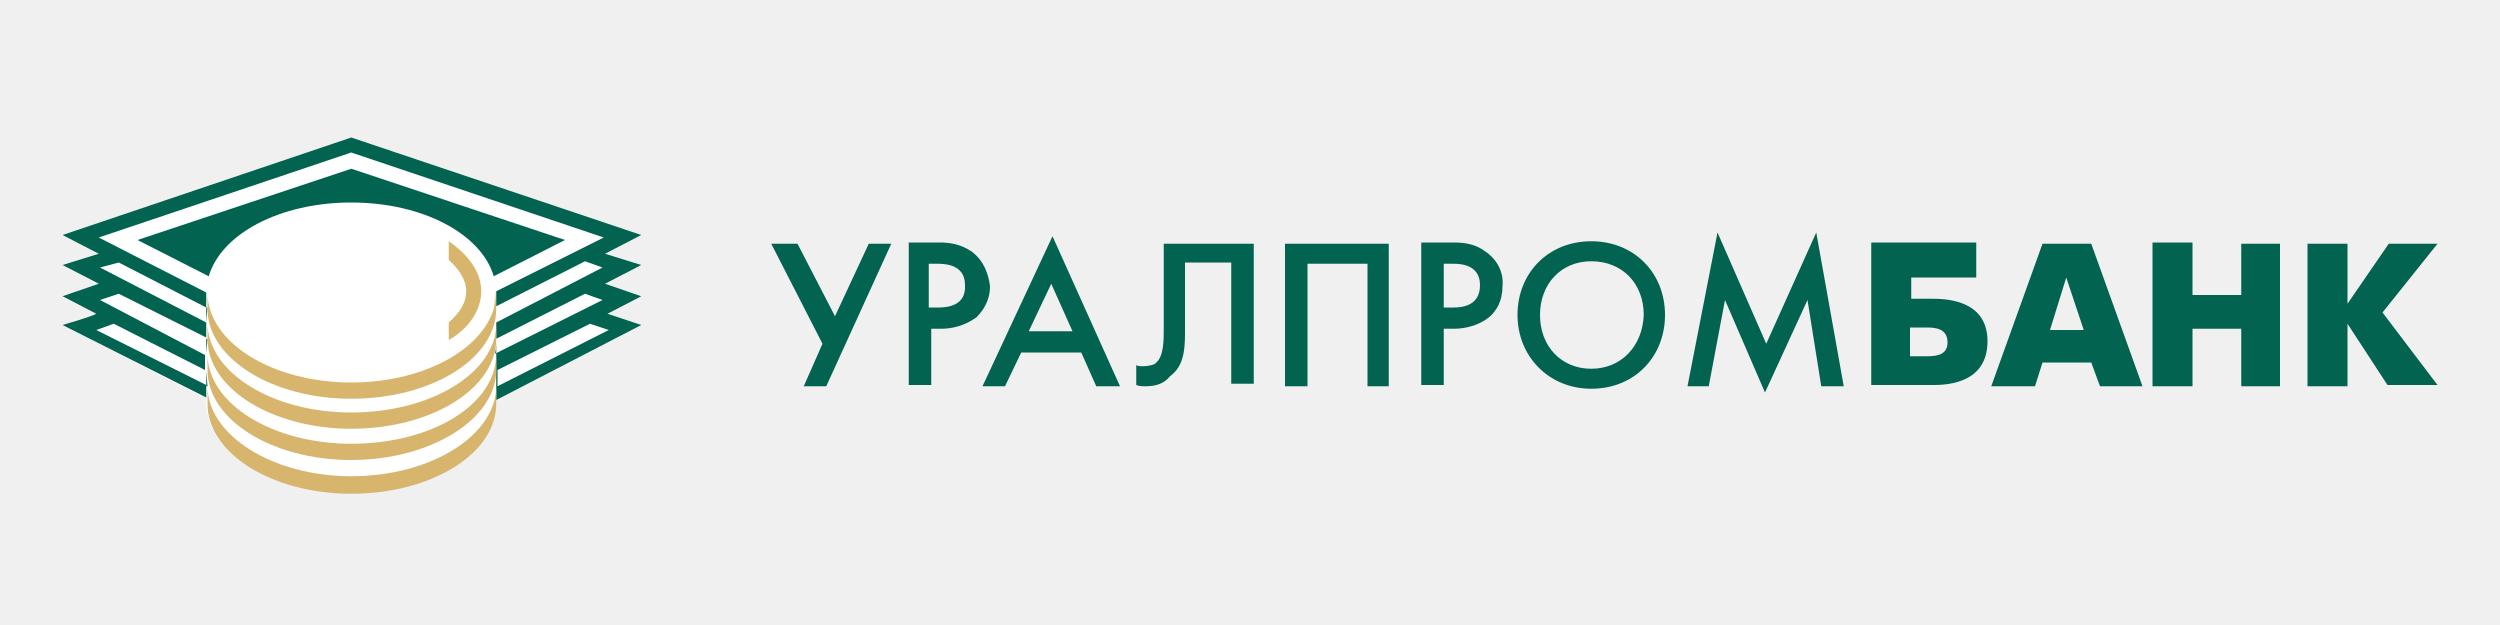
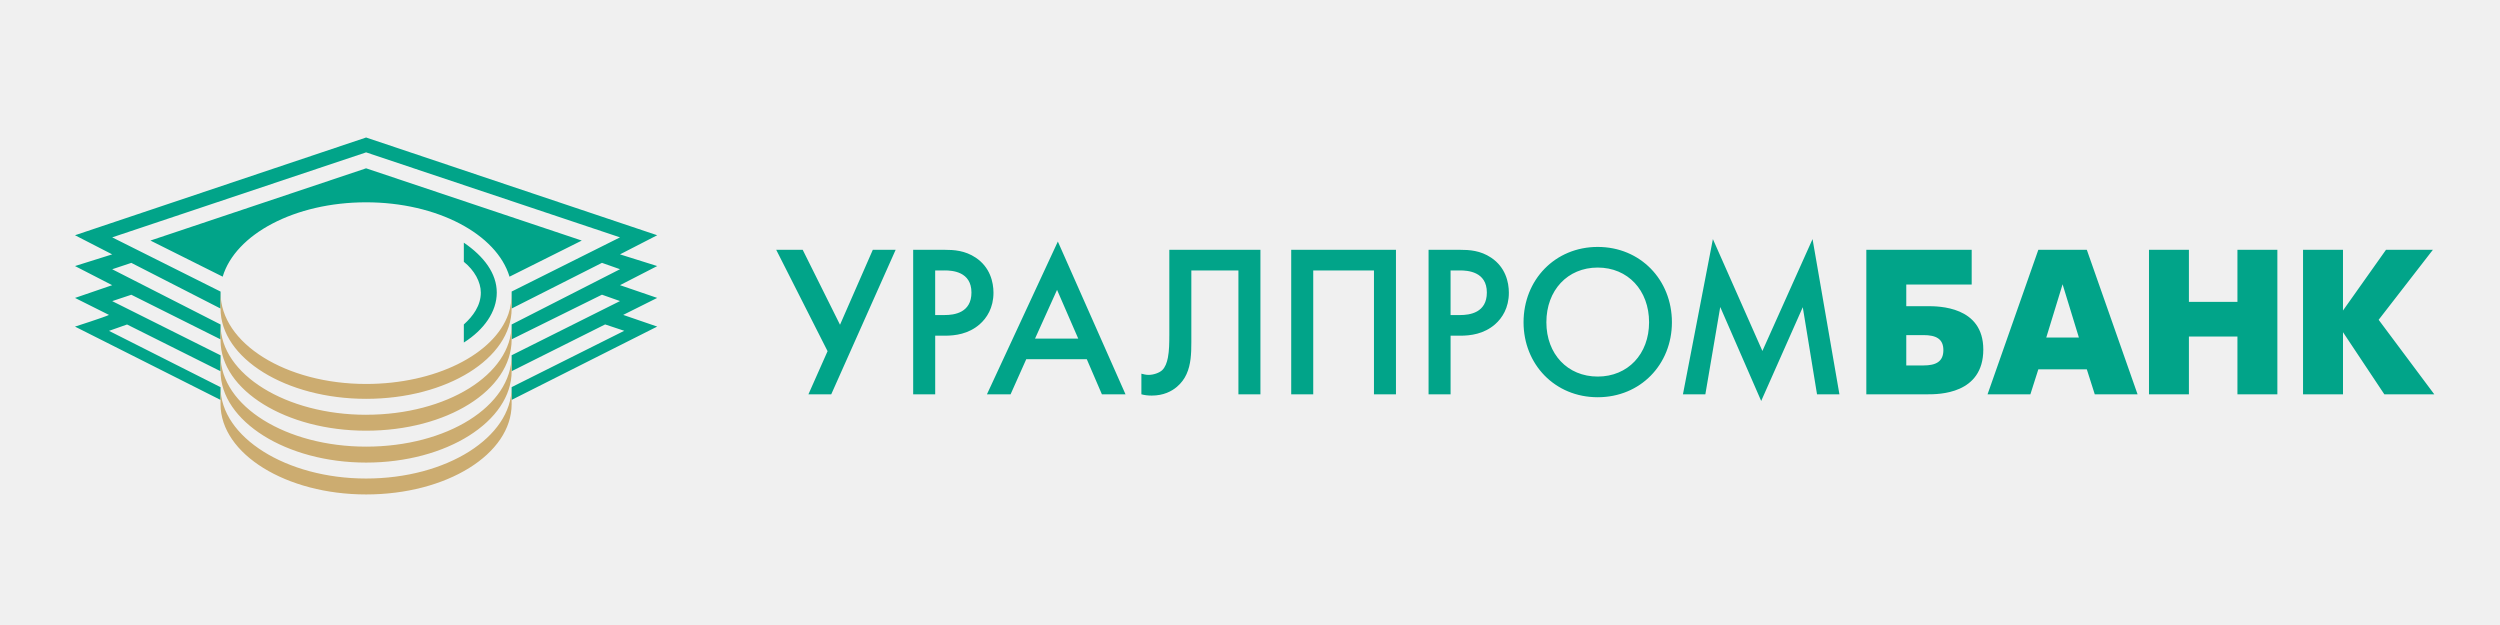
<svg xmlns="http://www.w3.org/2000/svg" viewBox="0 0 200 50">
-   <path fill="#fff" d="M7.9 20.3L5 18.8 28.1 11l23.1 7.8-2.9 1.5 2.9.9-2.9 1.5 2.9 1-2.7 1.4 2.7.9-11.6 5.9v.3c0 4-5.2 7.2-11.6 7.2-6.3 0-11.5-3.2-11.5-7.2v-.3L5 26l2.7-.9L5 23.8l2.9-1L5 21.2l2.9-.9z" />
-   <g fill="#016350">
-     <path d="M66.8 25.3l-3-5.8h-2.1l4.1 8-1.5 3.4h1.8l5.2-11.4h-1.8zM102.8 30.9h1.8v-9.8h4.8v9.8h1.7V19.5h-8.3zM154.5 23.9h-1.6v-1.7h5.2v-2.8h-8.4v11.4h4.8c.8 0 4.5.1 4.5-3.5 0-3.4-3.5-3.4-4.5-3.4zm-.3 4.6h-1.4v-2.3h1.4c1 0 1.6.3 1.6 1.2 0 .9-.7 1.1-1.6 1.1zM163.4 19.5l-4.1 11.4h3.5l.6-1.9h3.9l.7 1.9h3.4l-4.1-11.4h-3.9zm.6 6.9l1.3-4.2 1.4 4.2H164zM179.3 23.6h-3.9v-4.2h-3.2v11.5h3.2v-4.6h3.9v4.6h3.1V19.5h-3.1zM190.6 25l4.4-5.5h-3.9l-3.3 4.8v-4.8h-3.2v11.4h3.2v-5l3.2 4.9h4zM118.8 20.1c-.8-.6-1.7-.7-2.5-.7h-2.6v11.4h1.8v-4.5h.8c.8 0 1.9-.2 2.8-.9.6-.5 1.1-1.3 1.1-2.5.1-.8-.2-2-1.4-2.8zm-2.5 4.5h-.8v-3.5h.8c.6 0 2.1.1 2.1 1.7 0 1.6-1.3 1.8-2.1 1.8zM127.3 19.3c-3.4 0-5.9 2.5-5.9 5.9 0 3.3 2.5 5.9 5.9 5.9 3.5 0 5.9-2.6 5.9-5.9 0-3.4-2.5-5.9-5.9-5.9zm0 10.2c-2.4 0-4.1-1.8-4.1-4.3s1.7-4.3 4.1-4.3c2.5 0 4.2 1.8 4.2 4.3-.1 2.5-1.8 4.3-4.2 4.3zM141.3 27.5l-3.9-8.9-2.4 12.3h1.7L138 24l3.2 7.4 3.4-7.4 1.1 6.9h1.8l-2.2-12.3zM77.7 20.1c-.9-.6-1.8-.7-2.5-.7h-2.5v11.4h1.8v-4.5h.8c.8 0 1.8-.2 2.8-.9.5-.5 1.1-1.3 1.1-2.5-.1-.8-.4-2-1.5-2.8zm-2.6 4.5h-.8v-3.5h.7c.7 0 2.2.1 2.2 1.7.1 1.6-1.3 1.8-2.1 1.8zM78.6 30.9h1.8l1.3-2.7h4.8l1.2 2.7h1.9l-5.4-12-5.6 12zm3.7-4.4l1.8-3.8 1.7 3.8h-3.5zM93.1 26.3c0 .9 0 2.2-.6 2.7-.1.2-.7.3-1.1.3-.1 0-.4 0-.5-.1v1.6c.2.1.5.1.8.1.9 0 1.5-.3 1.9-.8 1.1-.8 1.2-2.1 1.2-3.5V21h3.7v9.7h1.8V19.5h-7.2v6.8zM16.5 29.7v1.2h.1l-.1-1.2c0-.1 0-.1 0 0zM28.1 13.5L11 19.2l5.7 2.9c1-3.4 5.7-5.9 11.4-5.9s10.4 2.5 11.4 5.9l5.7-2.9-17.1-5.7z" />
-     <path d="M28.1 11L5 18.8l2.9 1.5-2.9.9 2.9 1.5-2.9 1 2.7 1.4c-.3.2-2.7.9-2.7.9l11.5 5.8v-1l-8.8-4.4 1.4-.5 7.3 3.7v-.5-.7L8 24l1.5-.5 7 3.5v-.3-.8-.1L8 21.4l1.5-.4 7 3.6v-1.2L7.9 19l20.2-6.8L48.3 19l-8.6 4.3V32l11.6-6-2.7-.9 2.7-1.4-2.9-1 2.9-1.5-2.9-.9 2.9-1.5L28.1 11zm11.6 16.1l7.1-3.6 1.4.5-8.6 4.3c.1-.4.1-.8.1-1.2zm9-.7l-8.9 4.5v-1.3l7.4-3.7 1.5.5zm-9-.6v-1.3l7.1-3.6 1.4.5-8.5 4.4z" />
-     <path d="M16.5 25.8l.1-1.2h-.1V25.8zM16.5 28.3l.1-1.2h-.1v1.2z" />
-   </g>
-   <g fill="#d7b56d">
-     <path d="M28.1 35.5c-6.3 0-11.5-3.2-11.5-7.2v1.3c0 4 5.2 7.2 11.5 7.2 6.4 0 11.6-3.3 11.6-7.2v-1.3c0 4.1-5.2 7.2-11.6 7.2z" />
-     <path d="M28.1 38.1c-6.3 0-11.5-3.3-11.5-7.2v1.4c0 4 5.2 7.2 11.5 7.2 6.4 0 11.6-3.2 11.6-7.2v-1.4c0 3.9-5.2 7.2-11.6 7.2z" />
-     <path d="M39.6 23.2v.2c0 .5 0 1.1-.2 1.6-1.2 3.2-5.8 5.6-11.3 5.6-6.3 0-11.5-3.2-11.5-7.2v1.3c0 4 5.2 7.2 11.5 7.2 6.4 0 11.6-3.2 11.6-7.2l-.1-1.5z" />
-     <path d="M28.1 33c-6.3 0-11.5-3.2-11.5-7.2v1.3c0 4 5.2 7.2 11.5 7.2 6.4 0 11.6-3.2 11.6-7.2v-1.2c0 3.9-5.2 7.1-11.6 7.1z" />
-     <path d="M38.5 23.3c0-1.5-1-2.9-2.6-4v1.5c.8.7 1.4 1.6 1.4 2.5 0 .9-.5 1.7-1.4 2.5v1.4c1.6-.9 2.6-2.4 2.6-3.9z" />
-   </g>
+   <path fill="#01A489" d="m52.576 18.819-2.976 1.53 2.976.935-2.976 1.529 2.976 1.02-2.721 1.359 2.721.934-11.645 5.865v-1.02l9.01-4.507-1.53-.51-7.479 3.741v-1.275l8.669-4.335-1.444-.51-7.225 3.57V25.958l8.669-4.421-1.444-.509-7.225 3.654v-1.359l8.669-4.334-20.312-6.8-20.313 6.8 8.669 4.337v1.358l-7.139-3.654-1.53.51 8.669 4.419v1.19l-7.139-3.569-1.53.51 8.669 4.334v1.275L10.165 25.959l-1.445.51 8.924 4.504v1.02L6 26.128s2.38-.764 2.72-.934L6 23.834l2.975-1.02L6 21.284l2.975-.935L6 18.819 29.288 11l23.288 7.819Zm-23.289-5.354-17.253 5.779 5.78 2.889c1.018-3.398 5.778-5.948 11.473-5.948 5.695 0 10.454 2.55 11.475 5.949l5.78-2.889-17.255-5.78Zm64.259 13.406v-6.886h7.288v11.56h-1.761v-9.91h-3.766v5.765c0 .894-.038 1.774-.385 2.531-.085.187-.19.366-.317.536-.128.171-.279.333-.457.483-.407.346-1.06.697-2.005.697-.31 0-.587-.034-.832-.103v-1.65l.028.008c.135.035.345.09.543.09.392 0 .865-.162 1.093-.378.236-.224.375-.587.456-1.001.109-.562.113-1.218.113-1.742Zm-8.982-3.683-1.761 3.899h3.455l-1.694-3.899Zm5.478 8.357h-1.89l-1.209-2.808h-4.843l-1.254 2.808h-1.891l5.673-12.222 5.413 12.222Zm-14.479-9.91h-.749v3.568h.766c.767 0 2.136-.183 2.136-1.801 0-1.684-1.549-1.768-2.152-1.768Zm-2.509 9.91V19.985h2.51c.75 0 1.63.051 2.495.628 1.142.762 1.419 1.948 1.419 2.808 0 1.206-.538 2.031-1.11 2.527-.895.776-1.955.908-2.786.908h-.766v4.689h-1.762Zm64.565-6.984-1.191 6.985h-1.793l2.396-12.419 3.961 8.95 4.012-8.95 2.15 12.419h-1.792l-1.14-6.97-3.327 7.501-3.276-7.517Zm-13.909 1.221c0 2.542 1.695 4.343 4.107 4.343 2.413 0 4.109-1.8 4.109-4.343 0-2.559-1.696-4.377-4.109-4.377-2.412 0-4.107 1.817-4.107 4.377Zm-1.826 0c0-3.402 2.528-6.028 5.933-6.028 3.409 0 5.936 2.626 5.936 6.028 0 3.369-2.512 5.997-5.936 5.997-3.422 0-5.933-2.628-5.933-5.997Zm-5.088-4.146h-.75v3.568h.765c.768 0 2.137-.183 2.137-1.801 0-1.684-1.549-1.768-2.152-1.768Zm-2.511 9.91V19.985h2.512c.751 0 1.63.051 2.495.628 1.14.761 1.417 1.948 1.417 2.808 0 1.206-.536 2.031-1.107 2.527-.896.776-1.956.908-2.79.908h-.765v4.689h-1.762Zm73.155 0h-3.197V19.986h3.196v4.856l3.439-4.856h3.751l-4.337 5.598 4.451 5.962h-3.995l-3.308-4.971v4.971Zm-12.327 0h-3.194V19.985h3.194v4.162h3.882v-4.162h3.194v11.56h-3.194v-4.623h-3.882v4.623Zm-8.801-4.542-1.305-4.262-1.306 4.262h2.611Zm-3.882 4.542h-3.426l4.062-11.56h3.88l4.06 11.56h-3.424l-.636-1.997h-3.88l-.636 1.997Zm-9.928-4.738v2.428h1.369c.995 0 1.599-.299 1.599-1.224 0-.908-.589-1.204-1.599-1.204h-1.369Zm1.679 4.738h-4.875V19.986h8.429v2.774h-5.233v1.734h1.69c.885 0 4.472 0 4.472 3.468 0 3.585-3.582 3.583-4.458 3.583h-.025Zm-50.884 0V19.985h8.38v11.56h-1.76v-9.91h-4.858v9.91h-1.762Zm-37.091-3.452-4.108-8.108h2.119l2.984 5.995 2.623-5.995h1.827L66.499 31.545h-1.825l1.532-3.451Zm-26.464-4.686c0-1.53-1.02-2.891-2.635-3.995v1.531c.85.68 1.359 1.615 1.359 2.465 0 .499-.145.975-.411 1.427-.232.393-.553.767-.948 1.122v1.445c1.614-1.02 2.635-2.465 2.635-3.995Z" />
+   <path fill="#CCAC70" d="M40.931 30.973v1.359c0 3.995-5.185 7.224-11.644 7.224-6.375 0-11.644-3.229-11.644-7.224v-1.359c0 3.995 5.269 7.309 11.644 7.309 6.459 0 11.644-3.315 11.644-7.308Zm-.255-5.865c-1.138 3.248-5.864 5.609-11.389 5.609-6.375 0-11.644-3.23-11.644-7.31v1.277c0 3.995 5.269 7.223 11.644 7.223 6.459 0 11.644-3.23 11.644-7.225v-1.19c0 .51-.077 1.107-.255 1.615ZM29.288 35.731c-6.375 0-11.644-3.229-11.644-7.308v1.275c0 3.995 5.269 7.309 11.644 7.309 6.459 0 11.644-3.316 11.644-7.31v-1.275c0 4.078-5.185 7.309-11.644 7.309Zm0-2.549c-6.375 0-11.644-3.229-11.644-7.224v1.274c0 3.995 5.269 7.224 11.644 7.224 6.459 0 11.644-3.229 11.644-7.311v-1.19c0 3.994-5.185 7.225-11.644 7.225Z" />
</svg>
